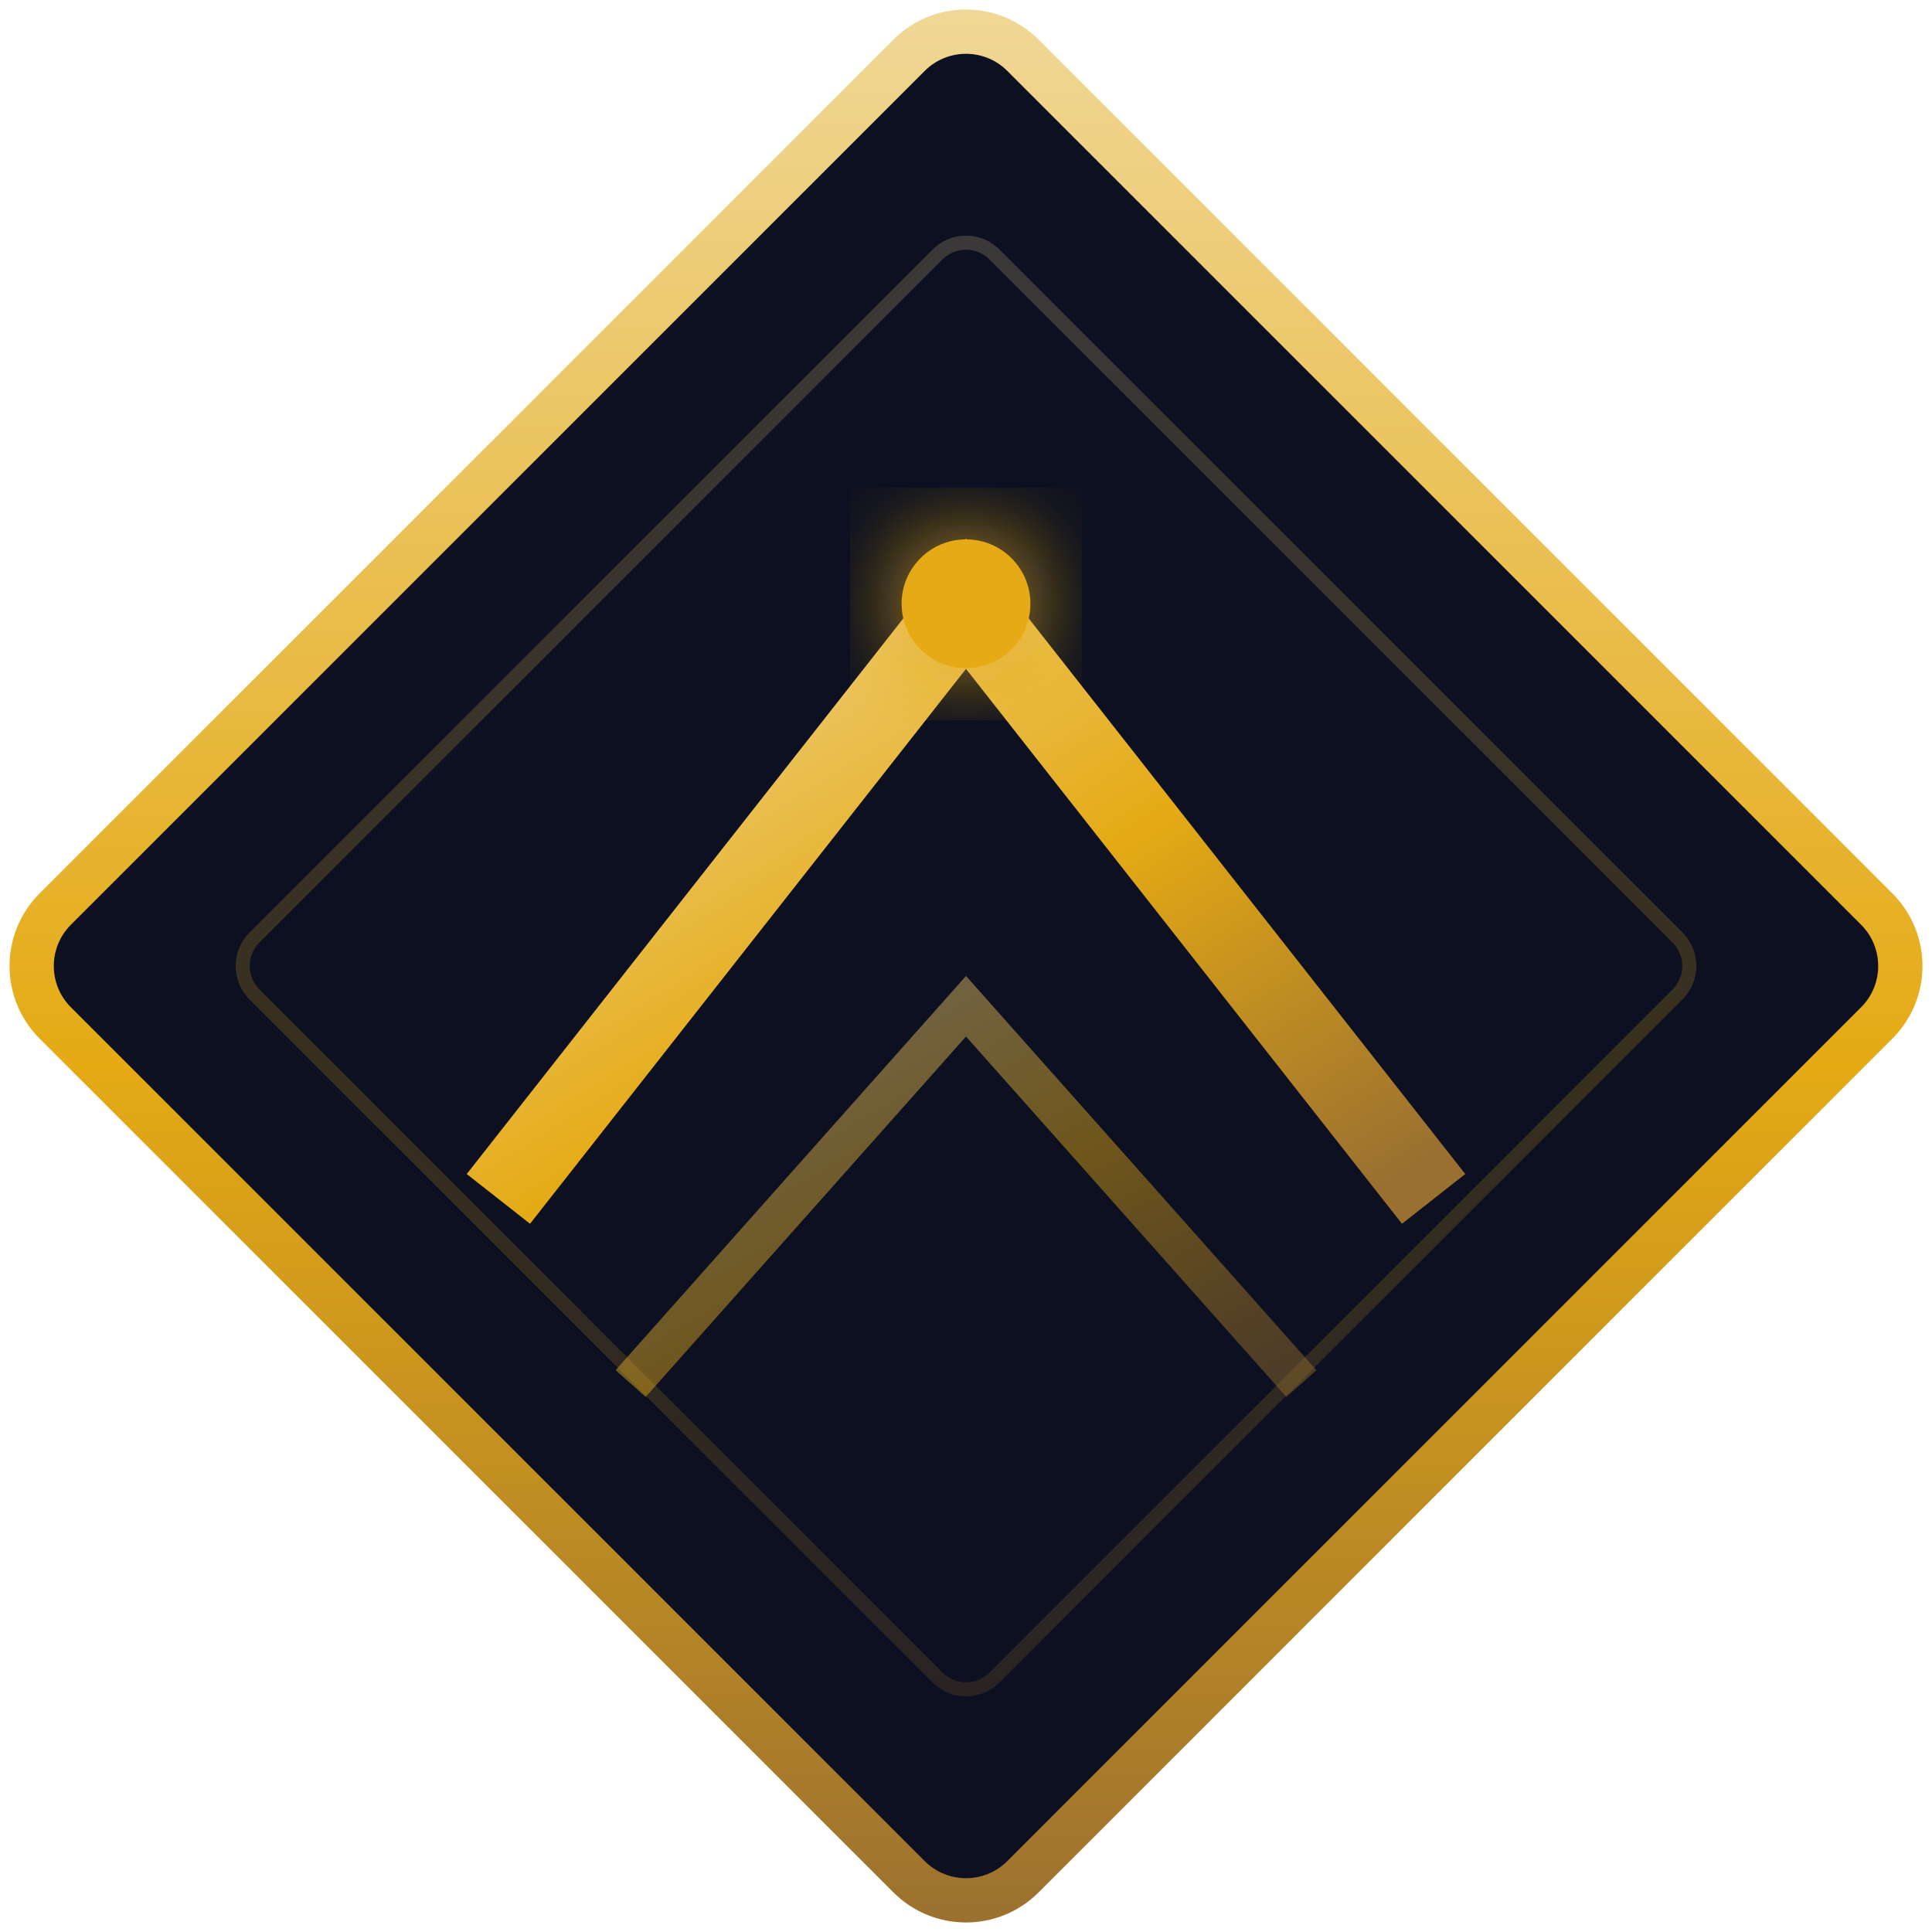
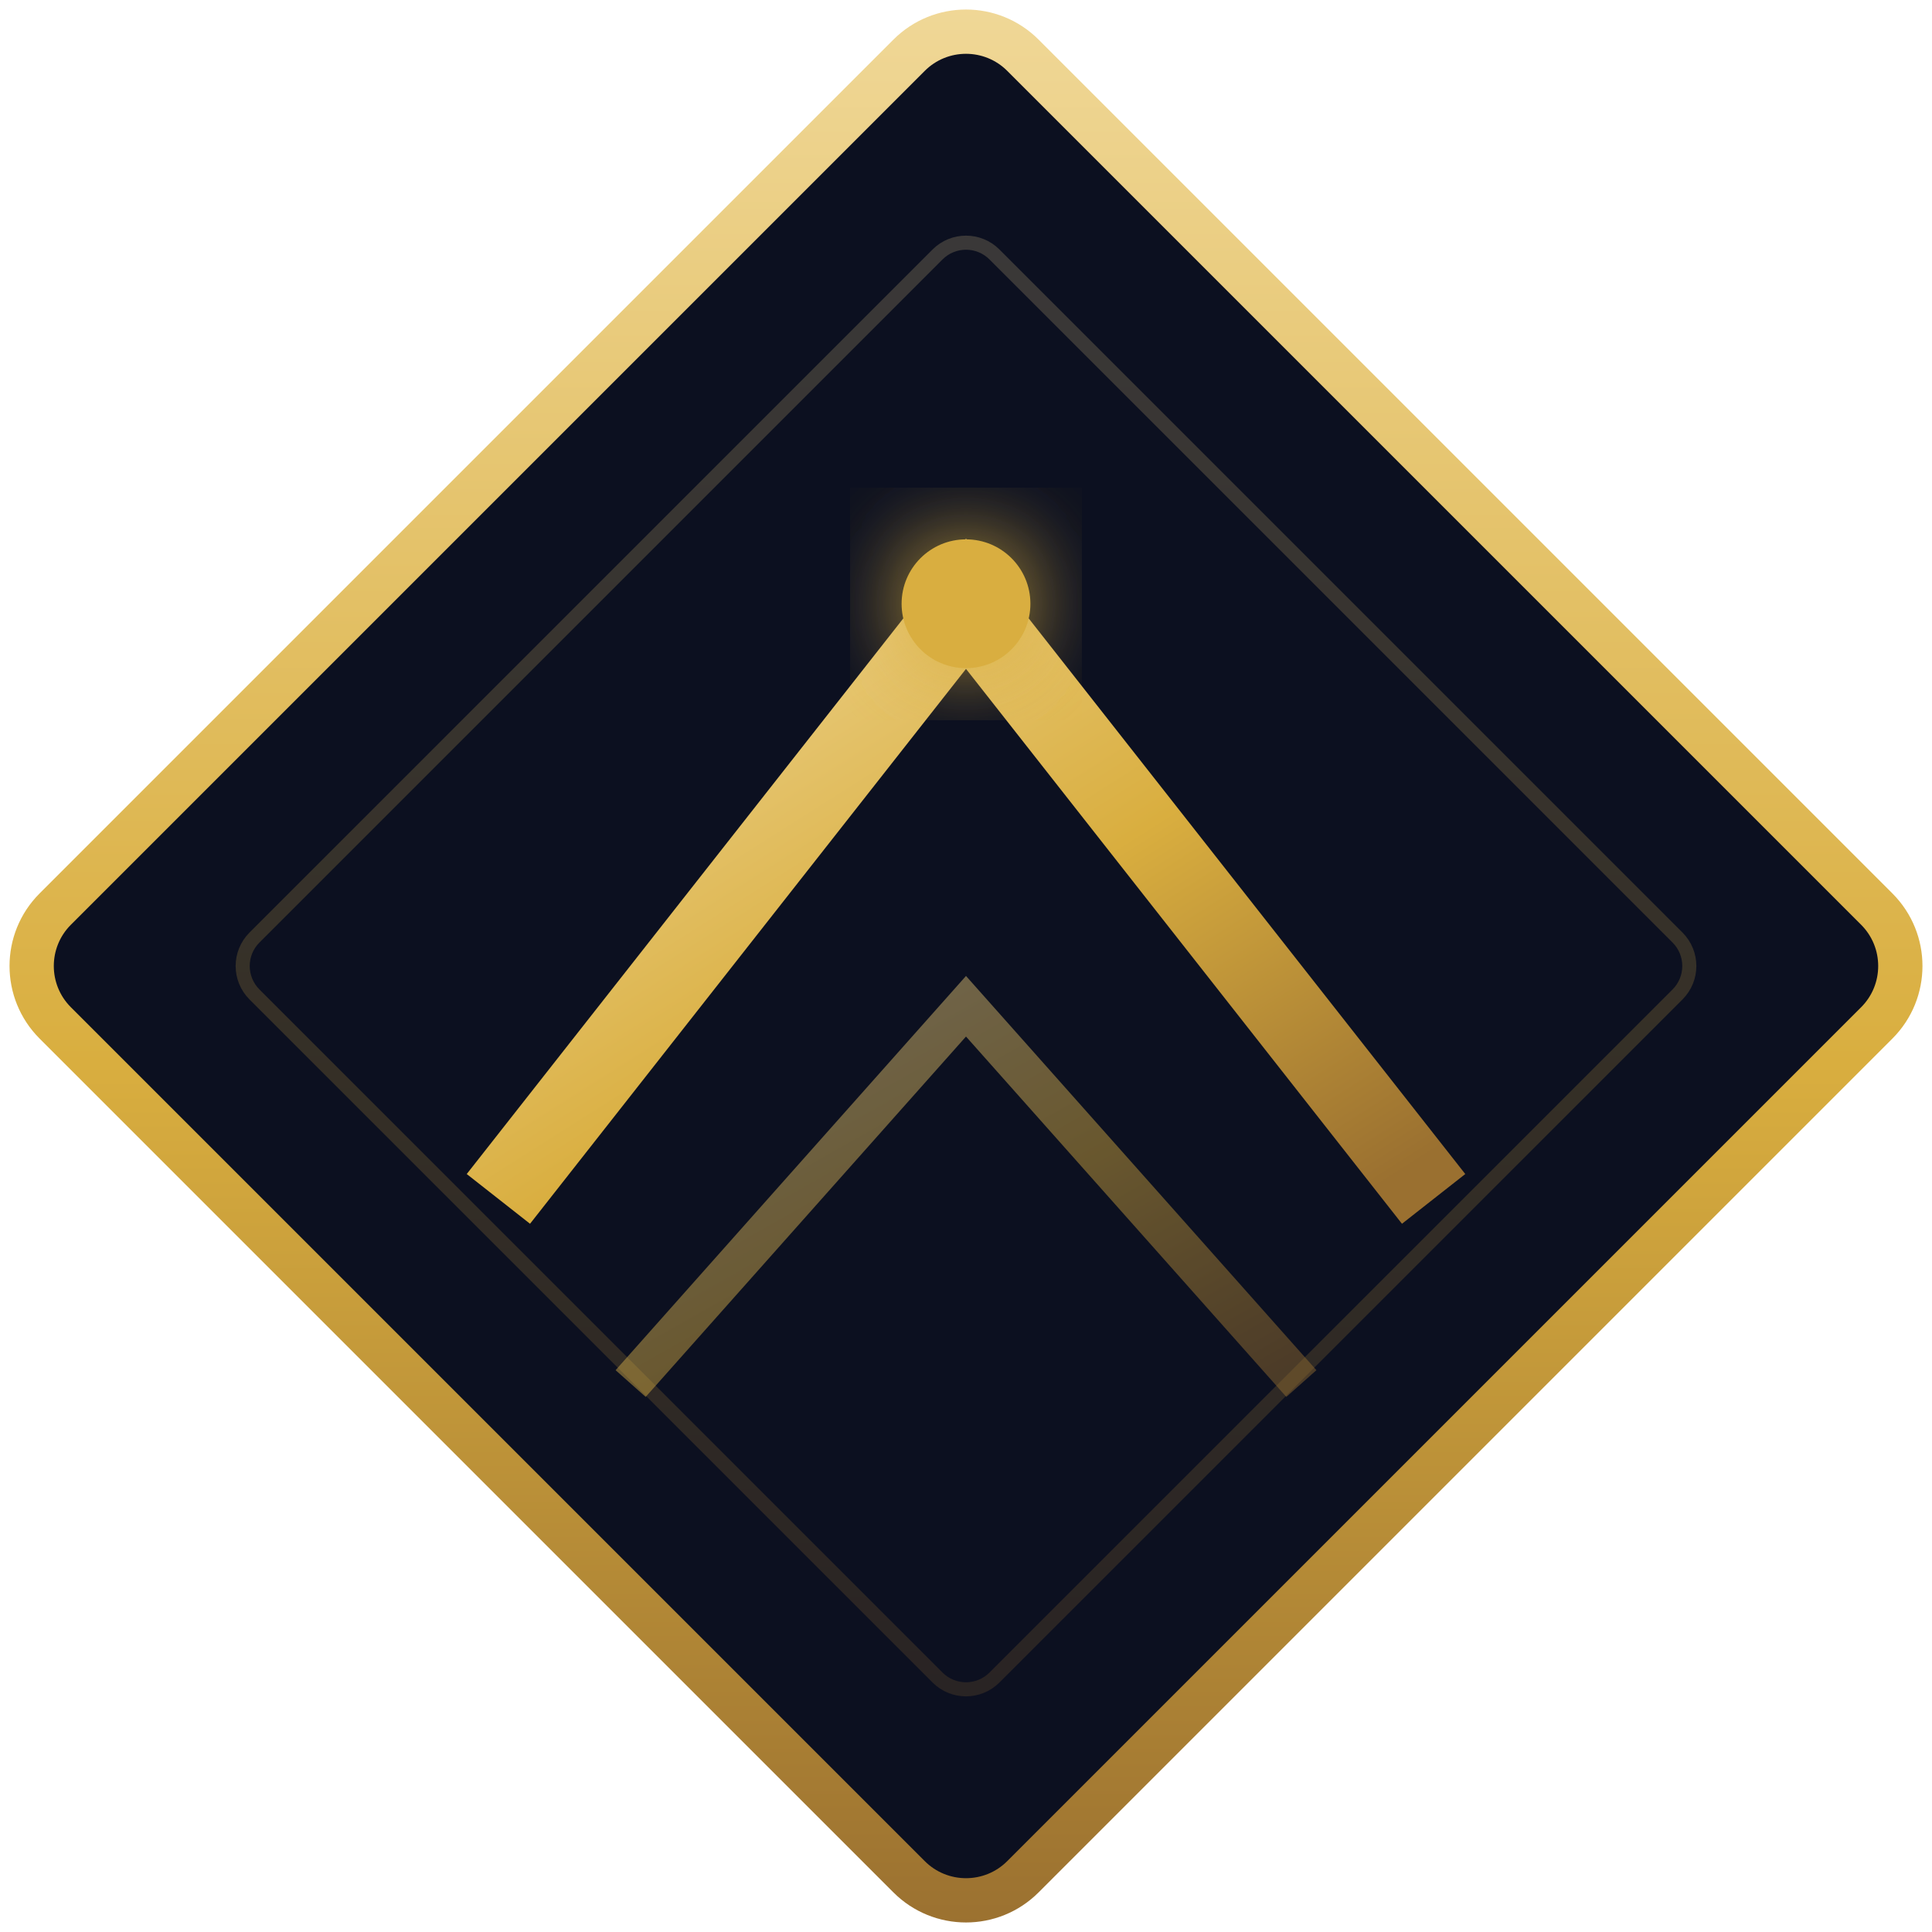
<svg xmlns="http://www.w3.org/2000/svg" width="96" height="96" viewBox="0 0 96 96" fill="none">
  <defs>
    <linearGradient id="gold" x1="0%" y1="0%" x2="100%" y2="100%">
      <stop offset="0%" stop-color="#f0d898" />
-       <stop offset="55%" stop-color="#e5aa14" />
+       <stop offset="55%" stop-color="#d9ae3f" />
      <stop offset="100%" stop-color="#9a7030" />
    </linearGradient>
    <filter id="glow" x="-40%" y="-40%" width="180%" height="180%">
      <feGaussianBlur stdDeviation="2.5" result="b" />
      <feMerge>
        <feMergeNode in="b" />
        <feMergeNode in="SourceGraphic" />
      </feMerge>
    </filter>
  </defs>
  <rect x="14" y="14" width="68" height="68" rx="4" fill="#0c1020" stroke="url(#gold)" stroke-width="2.2" transform="rotate(45 48 48)" />
  <rect x="22" y="22" width="52" height="52" rx="2" fill="none" stroke="url(#gold)" stroke-width="0.7" opacity="0.2" transform="rotate(45 48 48)" />
  <polyline points="26,58 48,30 70,58" fill="none" stroke="url(#gold)" stroke-width="4" stroke-linecap="square" stroke-linejoin="miter" />
  <polyline points="32,68 48,50 64,68" fill="none" stroke="url(#gold)" stroke-width="2" stroke-linecap="square" stroke-linejoin="miter" opacity="0.45" />
-   <circle cx="48" cy="30" r="3.2" fill="#e5aa14" filter="url(#glow)" />
+   <circle cx="48" cy="30" r="3.2" fill="#d9ae3f" filter="url(#glow)" />
</svg>
